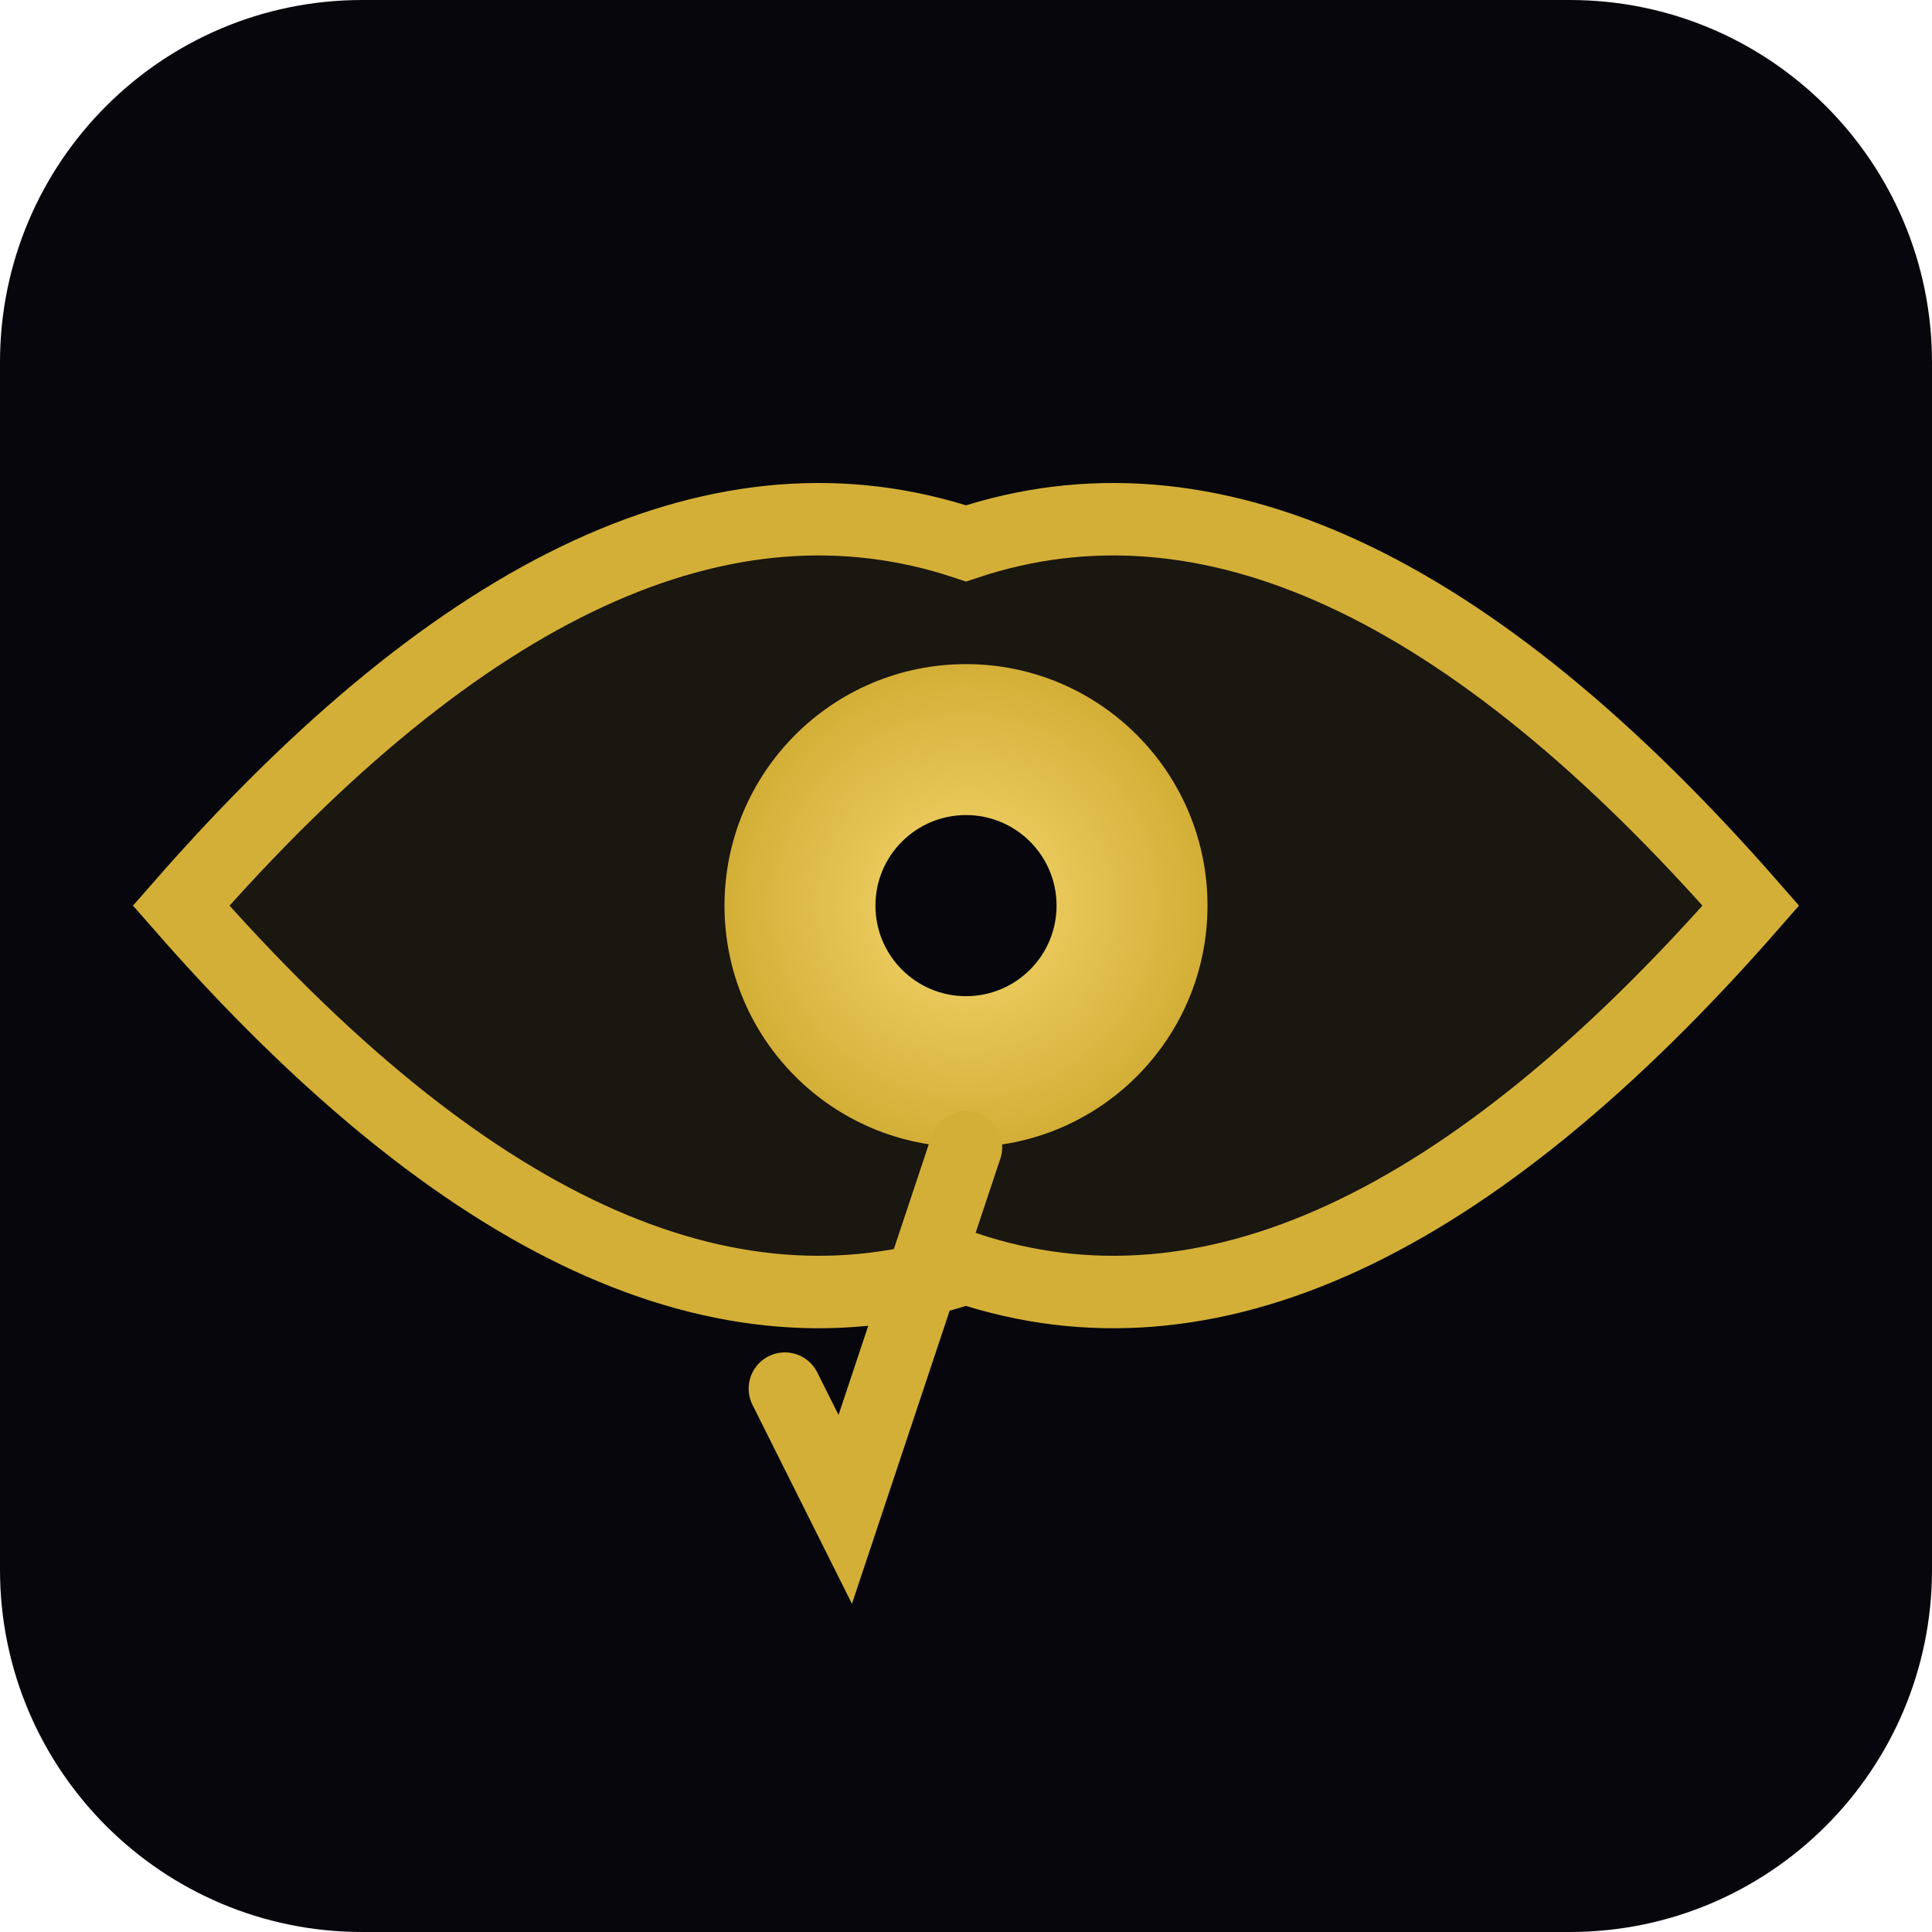
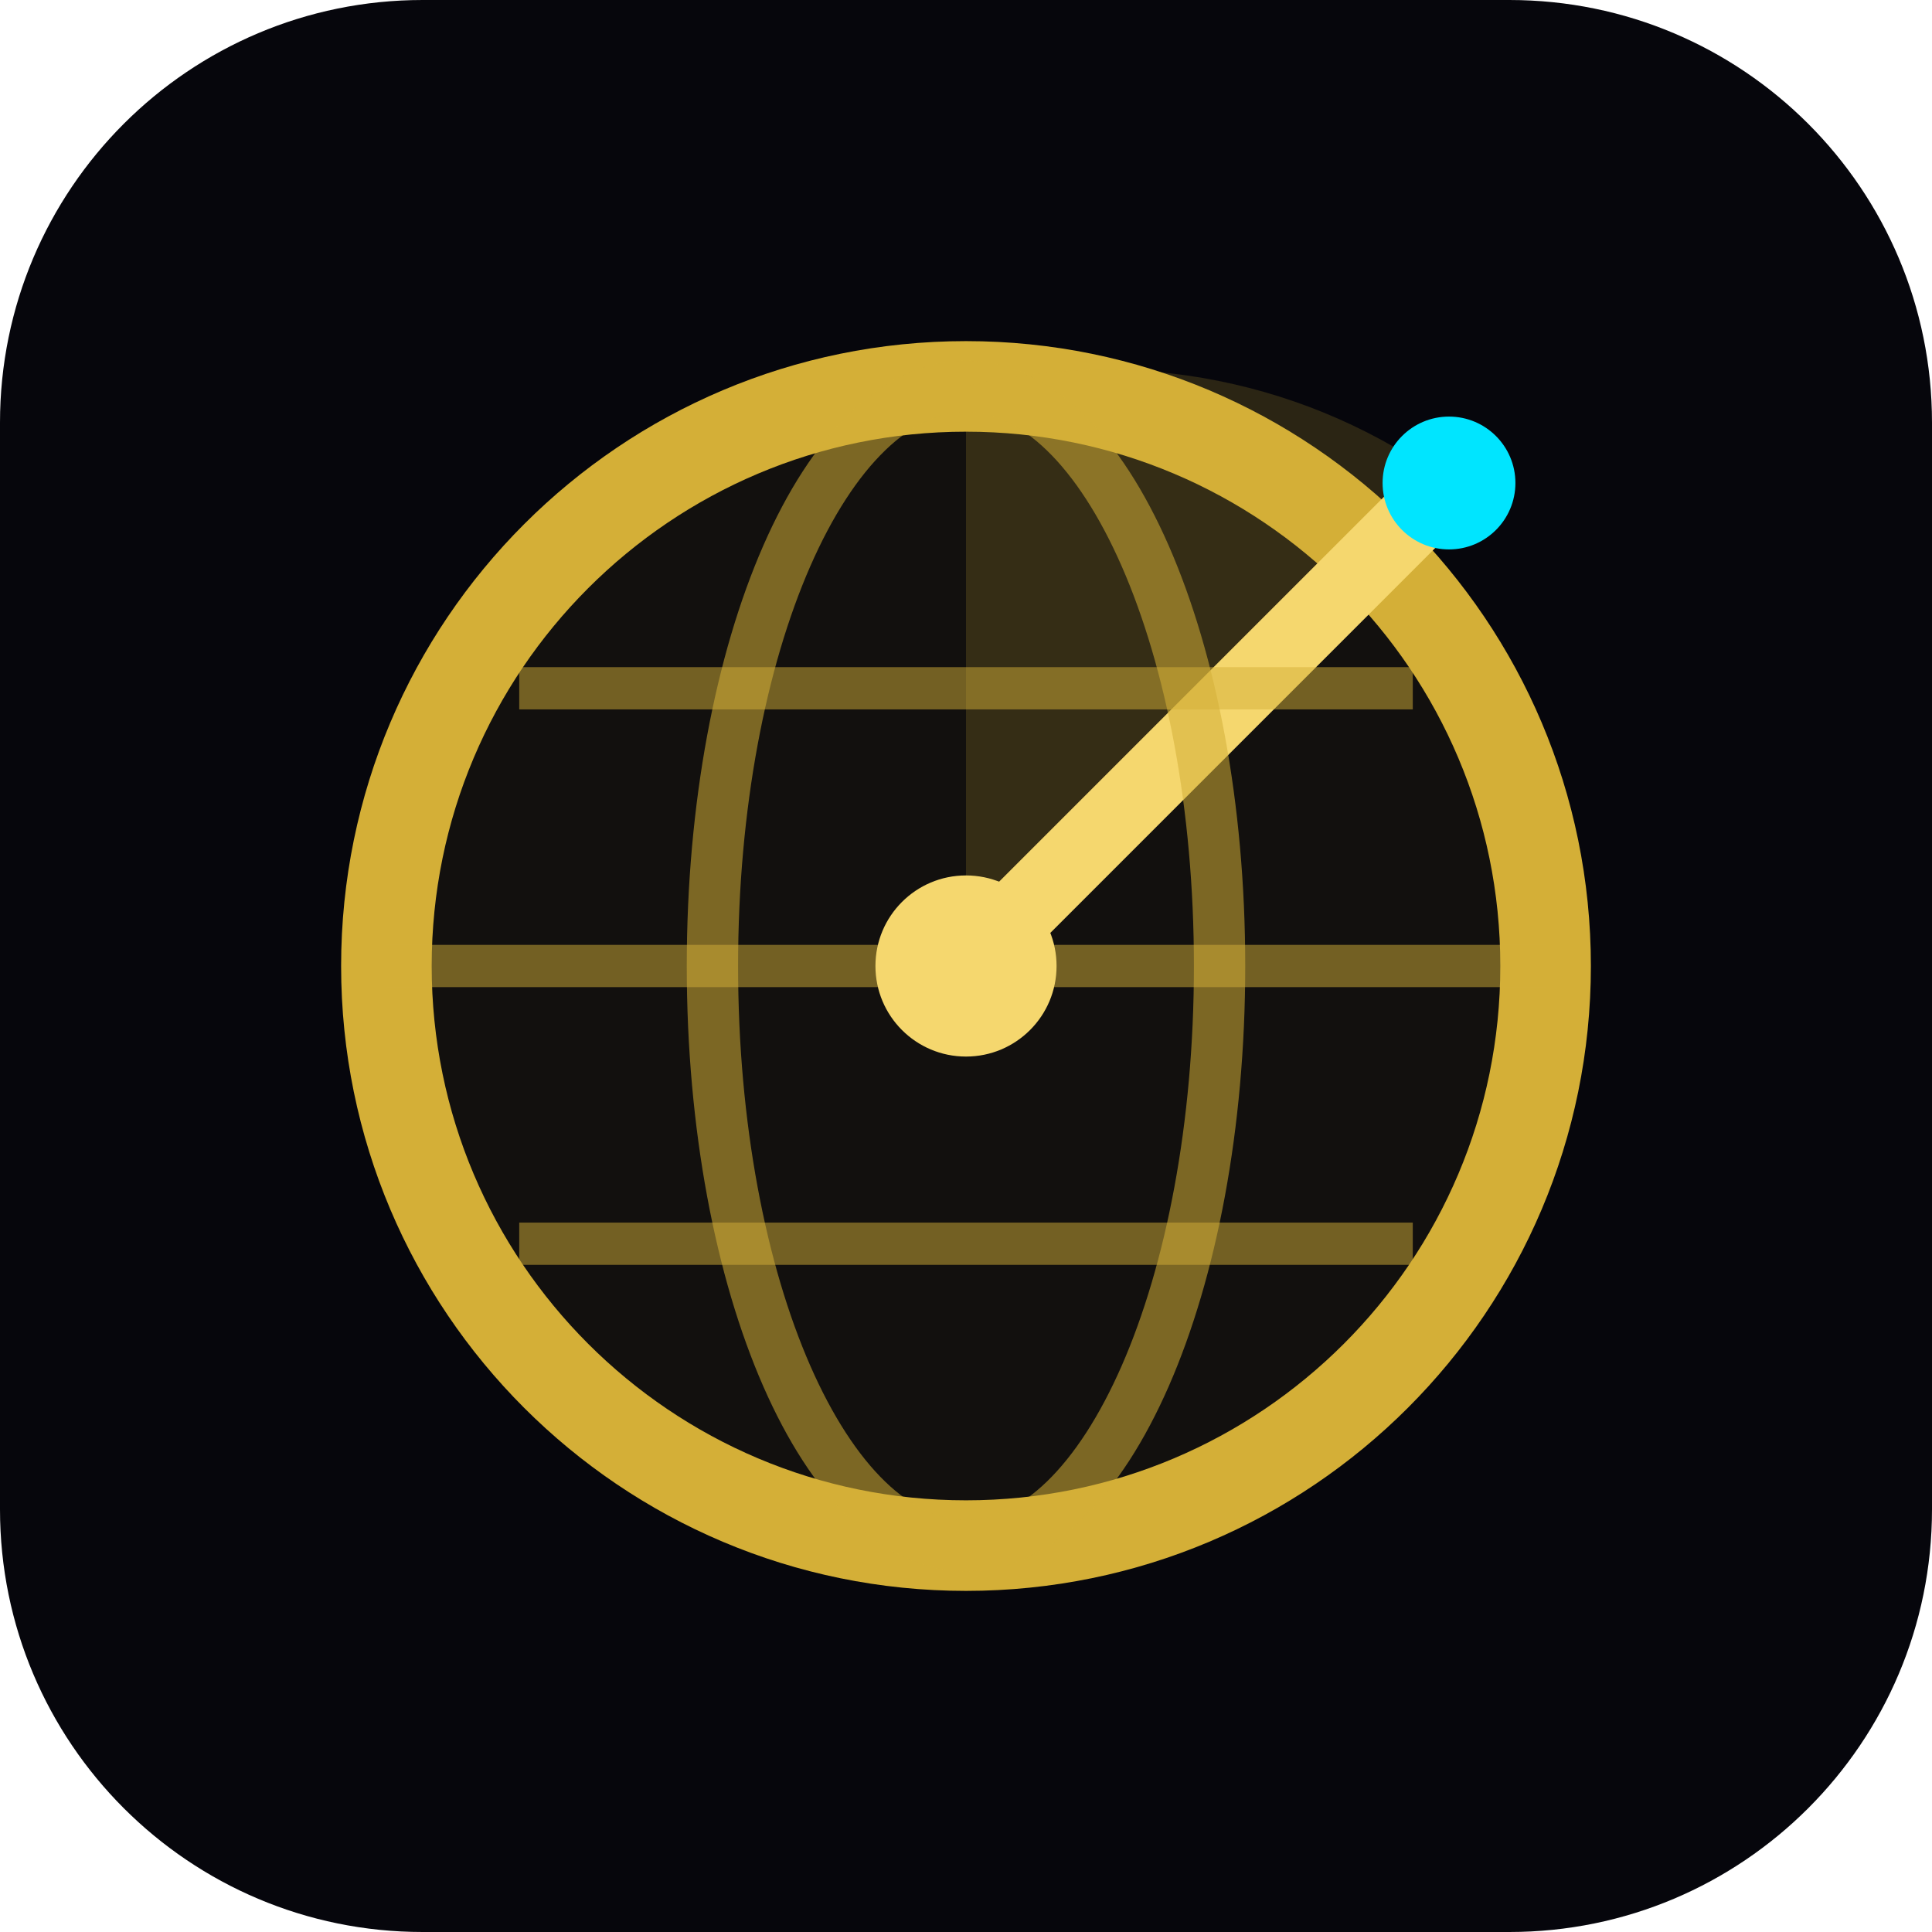
<svg xmlns="http://www.w3.org/2000/svg" viewBox="0 0 32 32" width="32" height="32">
-   <defs>
-     <radialGradient id="iris" cx="50%" cy="50%" r="50%">
-       <stop offset="0%" stop-color="#F5D76E" />
-       <stop offset="100%" stop-color="#D4AF37" />
-     </radialGradient>
-   </defs>
-   <rect width="32" height="32" rx="6" fill="#06060C" />
-   <path d="M3 15 Q10 7 16 9 Q22 7 29 15 Q22 23 16 21 Q10 23 3 15Z" fill="rgba(212,175,55,0.1)" stroke="#D4AF37" stroke-width="1.2" />
-   <circle cx="16" cy="15" r="4" fill="url(#iris)" />
-   <circle cx="16" cy="15" r="1.5" fill="#06060C" />
-   <path d="M16 19 L14 25 L13 23" stroke="#D4AF37" stroke-width="1.2" fill="none" stroke-linecap="round" />
+   <rect width="32" height="32" rx="7" fill="#06060C" />
+   <circle cx="16" cy="16" r="9.6" fill="rgba(212,175,55,0.06)" stroke="#D4AF37" stroke-width="1.5" />
+   <path d="M16 16 L24 8 A9.6 9.6 0 0 0 16 6.4 Z" fill="#D4AF37" opacity="0.18" />
+   <path d="M16 16 L24 8" stroke="#F5D76E" stroke-width="1.2" stroke-linecap="round" />
+   <ellipse cx="16" cy="16" rx="4.2" ry="9.6" fill="none" stroke="#D4AF37" stroke-width="0.85" opacity="0.55" />
+   <path d="M6.4 16h19.2M8.6 11.4h14.8M8.6 20.6h14.8" fill="none" stroke="#D4AF37" stroke-width="0.7" opacity="0.5" />
+   <circle cx="16" cy="16" r="1.5" fill="#F5D76E" />
+   <circle cx="24" cy="8" r="1.1" fill="#00E5FF" />
</svg>
